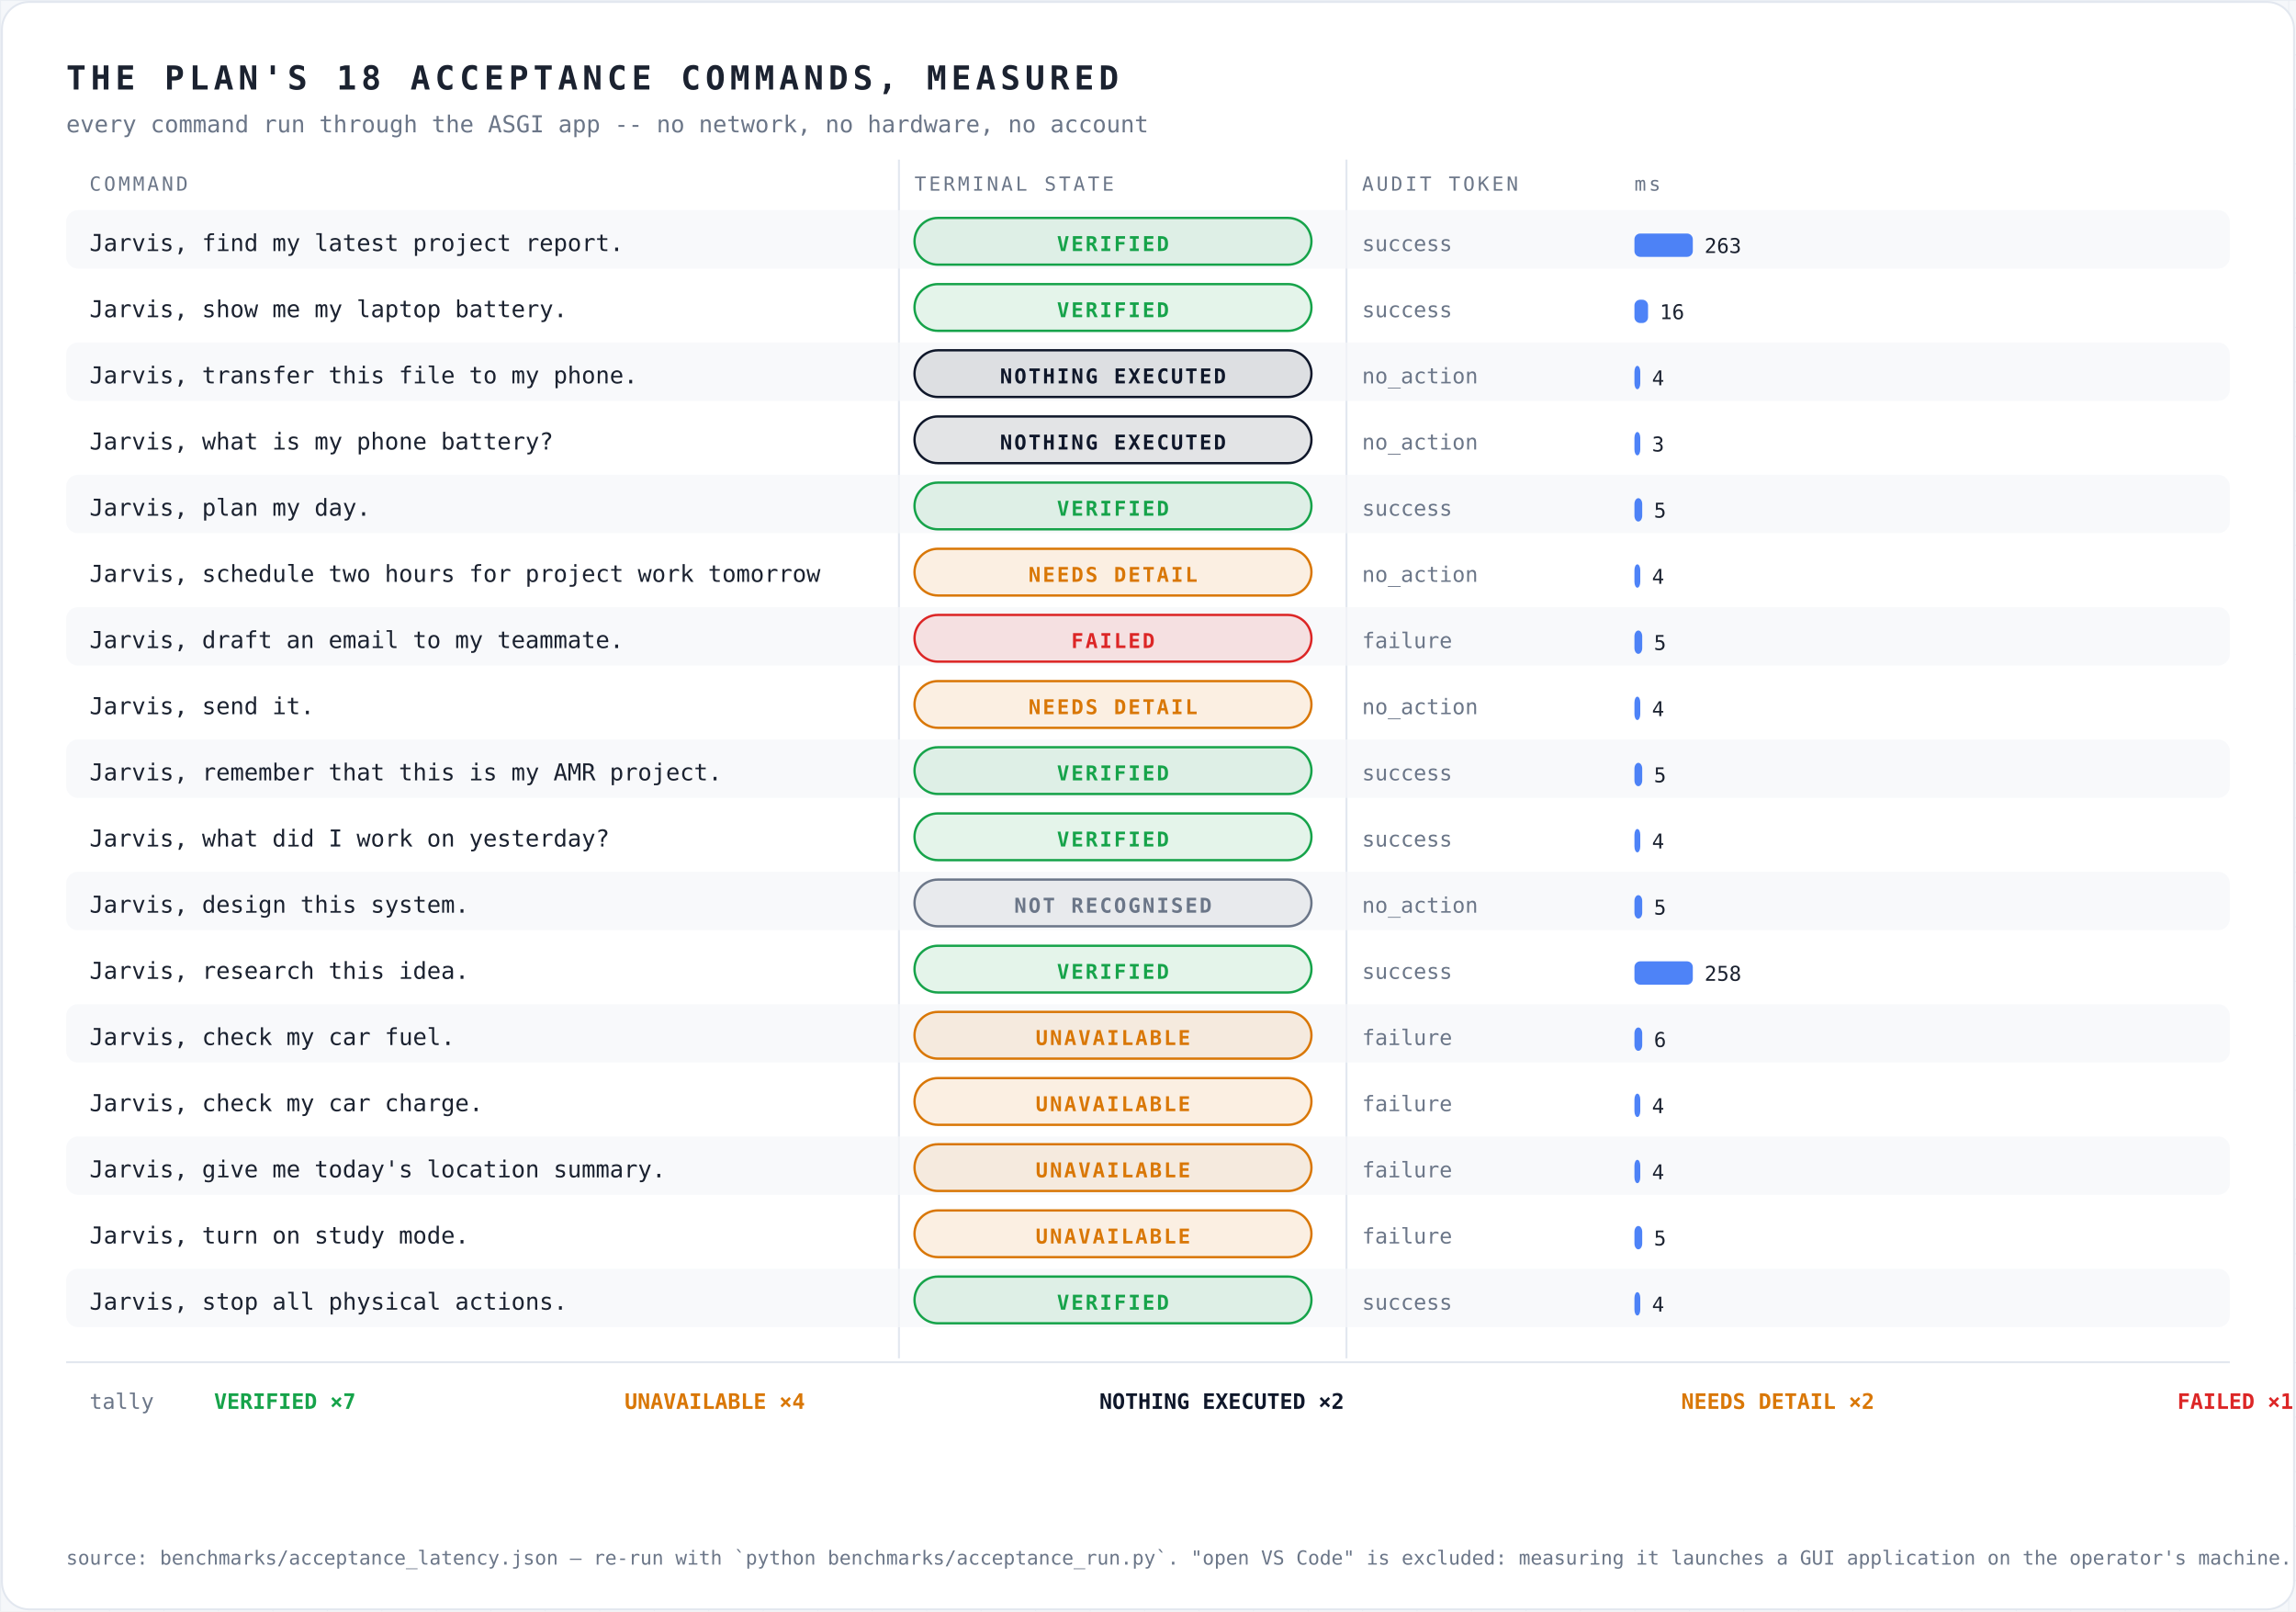
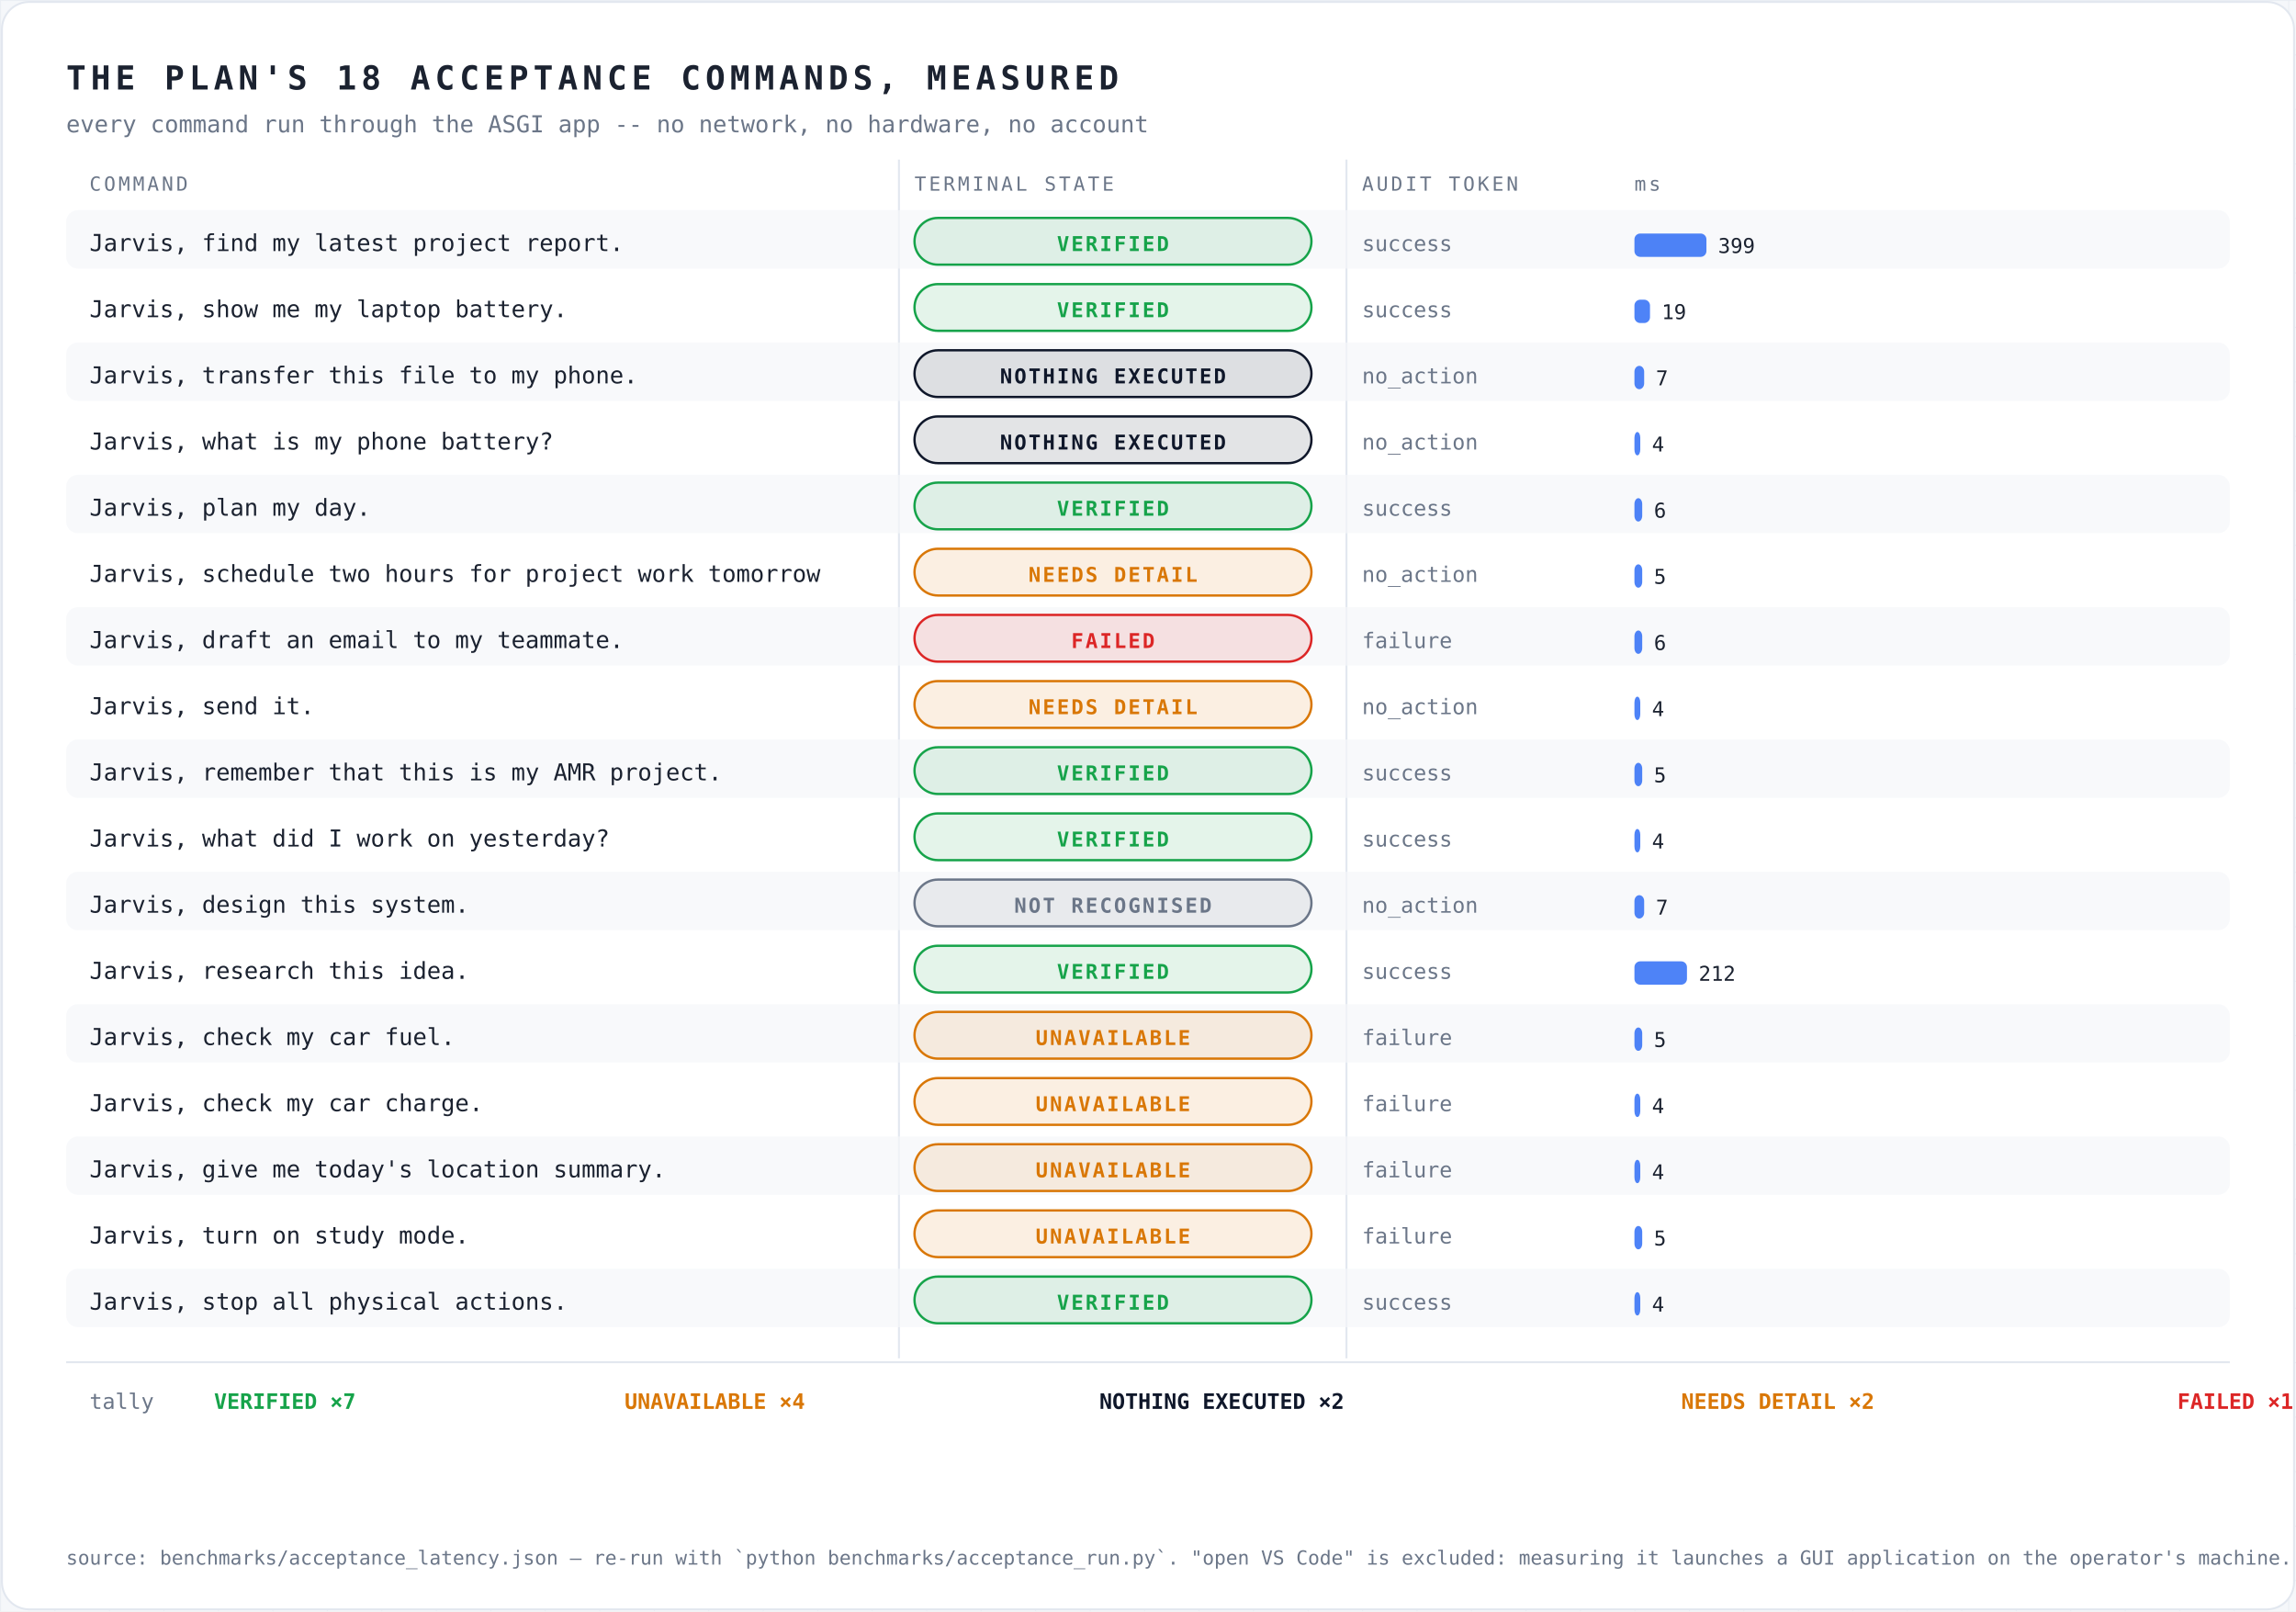
<svg xmlns="http://www.w3.org/2000/svg" width="1180" height="828" viewBox="0 0 1180 828" role="img" aria-label="THE PLAN'S 18 ACCEPTANCE COMMANDS, MEASURED: every command run through the ASGI app -- no network, no hardware, no account">
  <defs>
    <pattern id="grid" width="28" height="28" patternUnits="userSpaceOnUse">
      <path d="M28 0H0v28" fill="none" stroke="#e2e7ef" stroke-width="1" />
    </pattern>
  </defs>
  <rect width="100%" height="100%" fill="#f5f7fa" />
  <rect width="100%" height="100%" fill="url(#grid)" opacity=".55" />
  <rect x="1" y="1" width="1178" height="826" rx="14" fill="#ffffff" stroke="#e2e7ef" />
  <text x="34" y="46" font-family="ui-monospace, 'SF Mono', Menlo, Consolas, monospace" font-size="17" font-weight="700" letter-spacing="2.4" fill="#1b2230">THE PLAN'S 18 ACCEPTANCE COMMANDS, MEASURED</text>
  <text x="34" y="68" font-family="ui-monospace, 'SF Mono', Menlo, Consolas, monospace" font-size="12" fill="#6b7688">every command run through the ASGI app -- no network, no hardware, no account</text>
  <text x="46" y="98" font-family="ui-monospace, 'SF Mono', Menlo, Consolas, monospace" font-size="10" letter-spacing="1.4" fill="#6b7688">COMMAND</text>
  <text x="470" y="98" font-family="ui-monospace, 'SF Mono', Menlo, Consolas, monospace" font-size="10" letter-spacing="1.4" fill="#6b7688">TERMINAL STATE</text>
  <text x="700" y="98" font-family="ui-monospace, 'SF Mono', Menlo, Consolas, monospace" font-size="10" letter-spacing="1.4" fill="#6b7688">AUDIT TOKEN</text>
  <text x="840" y="98" font-family="ui-monospace, 'SF Mono', Menlo, Consolas, monospace" font-size="10" letter-spacing="1.4" fill="#6b7688">ms</text>
  <line x1="462" y1="82" x2="462" y2="698" stroke="#e2e7ef" />
  <line x1="692" y1="82" x2="692" y2="698" stroke="#e2e7ef" />
  <rect x="34" y="108" width="1112" height="30" rx="6" fill="#f5f7fa" opacity=".7" />
  <text x="46" y="129" font-family="ui-monospace, 'SF Mono', Menlo, Consolas, monospace" font-size="12" fill="#1b2230">Jarvis, find my latest project report.</text>
  <rect x="470" y="112" width="204" height="24" rx="12" fill="#16a34a" opacity=".12" />
  <rect x="470" y="112" width="204" height="24" rx="12" fill="none" stroke="#16a34a" stroke-width="1.2" />
  <text x="572.0" y="129" text-anchor="middle" font-family="ui-monospace, 'SF Mono', Menlo, Consolas, monospace" font-size="10.5" font-weight="700" letter-spacing="1" fill="#16a34a">VERIFIED</text>
  <text x="700" y="129" font-family="ui-monospace, 'SF Mono', Menlo, Consolas, monospace" font-size="11" fill="#6b7688">success</text>
-   <rect x="840" y="120" width="30" height="12" rx="3" fill="#2f6df6" opacity=".85" />
-   <text x="876" y="130" font-family="ui-monospace, 'SF Mono', Menlo, Consolas, monospace" font-size="10.5" fill="#1b2230">263</text>
+   <rect x="840" y="120" width="37" height="12" rx="3" fill="#2f6df6" opacity=".85" />
+   <text x="883" y="130" font-family="ui-monospace, 'SF Mono', Menlo, Consolas, monospace" font-size="10.5" fill="#1b2230">399</text>
  <text x="46" y="163" font-family="ui-monospace, 'SF Mono', Menlo, Consolas, monospace" font-size="12" fill="#1b2230">Jarvis, show me my laptop battery.</text>
  <rect x="470" y="146" width="204" height="24" rx="12" fill="#16a34a" opacity=".12" />
  <rect x="470" y="146" width="204" height="24" rx="12" fill="none" stroke="#16a34a" stroke-width="1.2" />
  <text x="572.0" y="163" text-anchor="middle" font-family="ui-monospace, 'SF Mono', Menlo, Consolas, monospace" font-size="10.5" font-weight="700" letter-spacing="1" fill="#16a34a">VERIFIED</text>
  <text x="700" y="163" font-family="ui-monospace, 'SF Mono', Menlo, Consolas, monospace" font-size="11" fill="#6b7688">success</text>
-   <rect x="840" y="154" width="7" height="12" rx="3" fill="#2f6df6" opacity=".85" />
-   <text x="853" y="164" font-family="ui-monospace, 'SF Mono', Menlo, Consolas, monospace" font-size="10.5" fill="#1b2230">16</text>
+   <rect x="840" y="154" width="8" height="12" rx="3" fill="#2f6df6" opacity=".85" />
+   <text x="854" y="164" font-family="ui-monospace, 'SF Mono', Menlo, Consolas, monospace" font-size="10.5" fill="#1b2230">19</text>
  <rect x="34" y="176" width="1112" height="30" rx="6" fill="#f5f7fa" opacity=".7" />
  <text x="46" y="197" font-family="ui-monospace, 'SF Mono', Menlo, Consolas, monospace" font-size="12" fill="#1b2230">Jarvis, transfer this file to my phone.</text>
  <rect x="470" y="180" width="204" height="24" rx="12" fill="#0f172a" opacity=".12" />
  <rect x="470" y="180" width="204" height="24" rx="12" fill="none" stroke="#0f172a" stroke-width="1.2" />
  <text x="572.0" y="197" text-anchor="middle" font-family="ui-monospace, 'SF Mono', Menlo, Consolas, monospace" font-size="10.5" font-weight="700" letter-spacing="1" fill="#0f172a">NOTHING EXECUTED</text>
  <text x="700" y="197" font-family="ui-monospace, 'SF Mono', Menlo, Consolas, monospace" font-size="11" fill="#6b7688">no_action</text>
-   <rect x="840" y="188" width="3" height="12" rx="3" fill="#2f6df6" opacity=".85" />
-   <text x="849" y="198" font-family="ui-monospace, 'SF Mono', Menlo, Consolas, monospace" font-size="10.5" fill="#1b2230">4</text>
+   <rect x="840" y="188" width="5" height="12" rx="3" fill="#2f6df6" opacity=".85" />
+   <text x="851" y="198" font-family="ui-monospace, 'SF Mono', Menlo, Consolas, monospace" font-size="10.5" fill="#1b2230">7</text>
  <text x="46" y="231" font-family="ui-monospace, 'SF Mono', Menlo, Consolas, monospace" font-size="12" fill="#1b2230">Jarvis, what is my phone battery?</text>
  <rect x="470" y="214" width="204" height="24" rx="12" fill="#0f172a" opacity=".12" />
  <rect x="470" y="214" width="204" height="24" rx="12" fill="none" stroke="#0f172a" stroke-width="1.2" />
  <text x="572.0" y="231" text-anchor="middle" font-family="ui-monospace, 'SF Mono', Menlo, Consolas, monospace" font-size="10.5" font-weight="700" letter-spacing="1" fill="#0f172a">NOTHING EXECUTED</text>
  <text x="700" y="231" font-family="ui-monospace, 'SF Mono', Menlo, Consolas, monospace" font-size="11" fill="#6b7688">no_action</text>
  <rect x="840" y="222" width="3" height="12" rx="3" fill="#2f6df6" opacity=".85" />
-   <text x="849" y="232" font-family="ui-monospace, 'SF Mono', Menlo, Consolas, monospace" font-size="10.5" fill="#1b2230">3</text>
+   <text x="849" y="232" font-family="ui-monospace, 'SF Mono', Menlo, Consolas, monospace" font-size="10.5" fill="#1b2230">4</text>
  <rect x="34" y="244" width="1112" height="30" rx="6" fill="#f5f7fa" opacity=".7" />
  <text x="46" y="265" font-family="ui-monospace, 'SF Mono', Menlo, Consolas, monospace" font-size="12" fill="#1b2230">Jarvis, plan my day.</text>
  <rect x="470" y="248" width="204" height="24" rx="12" fill="#16a34a" opacity=".12" />
  <rect x="470" y="248" width="204" height="24" rx="12" fill="none" stroke="#16a34a" stroke-width="1.2" />
  <text x="572.0" y="265" text-anchor="middle" font-family="ui-monospace, 'SF Mono', Menlo, Consolas, monospace" font-size="10.5" font-weight="700" letter-spacing="1" fill="#16a34a">VERIFIED</text>
  <text x="700" y="265" font-family="ui-monospace, 'SF Mono', Menlo, Consolas, monospace" font-size="11" fill="#6b7688">success</text>
  <rect x="840" y="256" width="4" height="12" rx="3" fill="#2f6df6" opacity=".85" />
-   <text x="850" y="266" font-family="ui-monospace, 'SF Mono', Menlo, Consolas, monospace" font-size="10.5" fill="#1b2230">5</text>
+   <text x="850" y="266" font-family="ui-monospace, 'SF Mono', Menlo, Consolas, monospace" font-size="10.5" fill="#1b2230">6</text>
  <text x="46" y="299" font-family="ui-monospace, 'SF Mono', Menlo, Consolas, monospace" font-size="12" fill="#1b2230">Jarvis, schedule two hours for project work tomorrow</text>
  <rect x="470" y="282" width="204" height="24" rx="12" fill="#d97706" opacity=".12" />
  <rect x="470" y="282" width="204" height="24" rx="12" fill="none" stroke="#d97706" stroke-width="1.2" />
  <text x="572.0" y="299" text-anchor="middle" font-family="ui-monospace, 'SF Mono', Menlo, Consolas, monospace" font-size="10.5" font-weight="700" letter-spacing="1" fill="#d97706">NEEDS DETAIL</text>
  <text x="700" y="299" font-family="ui-monospace, 'SF Mono', Menlo, Consolas, monospace" font-size="11" fill="#6b7688">no_action</text>
-   <rect x="840" y="290" width="3" height="12" rx="3" fill="#2f6df6" opacity=".85" />
-   <text x="849" y="300" font-family="ui-monospace, 'SF Mono', Menlo, Consolas, monospace" font-size="10.5" fill="#1b2230">4</text>
+   <rect x="840" y="290" width="4" height="12" rx="3" fill="#2f6df6" opacity=".85" />
+   <text x="850" y="300" font-family="ui-monospace, 'SF Mono', Menlo, Consolas, monospace" font-size="10.5" fill="#1b2230">5</text>
  <rect x="34" y="312" width="1112" height="30" rx="6" fill="#f5f7fa" opacity=".7" />
  <text x="46" y="333" font-family="ui-monospace, 'SF Mono', Menlo, Consolas, monospace" font-size="12" fill="#1b2230">Jarvis, draft an email to my teammate.</text>
  <rect x="470" y="316" width="204" height="24" rx="12" fill="#dc2626" opacity=".12" />
  <rect x="470" y="316" width="204" height="24" rx="12" fill="none" stroke="#dc2626" stroke-width="1.2" />
  <text x="572.0" y="333" text-anchor="middle" font-family="ui-monospace, 'SF Mono', Menlo, Consolas, monospace" font-size="10.5" font-weight="700" letter-spacing="1" fill="#dc2626">FAILED</text>
  <text x="700" y="333" font-family="ui-monospace, 'SF Mono', Menlo, Consolas, monospace" font-size="11" fill="#6b7688">failure</text>
  <rect x="840" y="324" width="4" height="12" rx="3" fill="#2f6df6" opacity=".85" />
-   <text x="850" y="334" font-family="ui-monospace, 'SF Mono', Menlo, Consolas, monospace" font-size="10.5" fill="#1b2230">5</text>
+   <text x="850" y="334" font-family="ui-monospace, 'SF Mono', Menlo, Consolas, monospace" font-size="10.5" fill="#1b2230">6</text>
  <text x="46" y="367" font-family="ui-monospace, 'SF Mono', Menlo, Consolas, monospace" font-size="12" fill="#1b2230">Jarvis, send it.</text>
  <rect x="470" y="350" width="204" height="24" rx="12" fill="#d97706" opacity=".12" />
  <rect x="470" y="350" width="204" height="24" rx="12" fill="none" stroke="#d97706" stroke-width="1.2" />
  <text x="572.0" y="367" text-anchor="middle" font-family="ui-monospace, 'SF Mono', Menlo, Consolas, monospace" font-size="10.5" font-weight="700" letter-spacing="1" fill="#d97706">NEEDS DETAIL</text>
  <text x="700" y="367" font-family="ui-monospace, 'SF Mono', Menlo, Consolas, monospace" font-size="11" fill="#6b7688">no_action</text>
  <rect x="840" y="358" width="3" height="12" rx="3" fill="#2f6df6" opacity=".85" />
  <text x="849" y="368" font-family="ui-monospace, 'SF Mono', Menlo, Consolas, monospace" font-size="10.5" fill="#1b2230">4</text>
  <rect x="34" y="380" width="1112" height="30" rx="6" fill="#f5f7fa" opacity=".7" />
  <text x="46" y="401" font-family="ui-monospace, 'SF Mono', Menlo, Consolas, monospace" font-size="12" fill="#1b2230">Jarvis, remember that this is my AMR project.</text>
  <rect x="470" y="384" width="204" height="24" rx="12" fill="#16a34a" opacity=".12" />
  <rect x="470" y="384" width="204" height="24" rx="12" fill="none" stroke="#16a34a" stroke-width="1.2" />
  <text x="572.0" y="401" text-anchor="middle" font-family="ui-monospace, 'SF Mono', Menlo, Consolas, monospace" font-size="10.5" font-weight="700" letter-spacing="1" fill="#16a34a">VERIFIED</text>
  <text x="700" y="401" font-family="ui-monospace, 'SF Mono', Menlo, Consolas, monospace" font-size="11" fill="#6b7688">success</text>
  <rect x="840" y="392" width="4" height="12" rx="3" fill="#2f6df6" opacity=".85" />
  <text x="850" y="402" font-family="ui-monospace, 'SF Mono', Menlo, Consolas, monospace" font-size="10.5" fill="#1b2230">5</text>
  <text x="46" y="435" font-family="ui-monospace, 'SF Mono', Menlo, Consolas, monospace" font-size="12" fill="#1b2230">Jarvis, what did I work on yesterday?</text>
  <rect x="470" y="418" width="204" height="24" rx="12" fill="#16a34a" opacity=".12" />
  <rect x="470" y="418" width="204" height="24" rx="12" fill="none" stroke="#16a34a" stroke-width="1.2" />
  <text x="572.0" y="435" text-anchor="middle" font-family="ui-monospace, 'SF Mono', Menlo, Consolas, monospace" font-size="10.5" font-weight="700" letter-spacing="1" fill="#16a34a">VERIFIED</text>
  <text x="700" y="435" font-family="ui-monospace, 'SF Mono', Menlo, Consolas, monospace" font-size="11" fill="#6b7688">success</text>
  <rect x="840" y="426" width="3" height="12" rx="3" fill="#2f6df6" opacity=".85" />
  <text x="849" y="436" font-family="ui-monospace, 'SF Mono', Menlo, Consolas, monospace" font-size="10.5" fill="#1b2230">4</text>
  <rect x="34" y="448" width="1112" height="30" rx="6" fill="#f5f7fa" opacity=".7" />
  <text x="46" y="469" font-family="ui-monospace, 'SF Mono', Menlo, Consolas, monospace" font-size="12" fill="#1b2230">Jarvis, design this system.</text>
  <rect x="470" y="452" width="204" height="24" rx="12" fill="#6b7688" opacity=".12" />
  <rect x="470" y="452" width="204" height="24" rx="12" fill="none" stroke="#6b7688" stroke-width="1.2" />
  <text x="572.0" y="469" text-anchor="middle" font-family="ui-monospace, 'SF Mono', Menlo, Consolas, monospace" font-size="10.5" font-weight="700" letter-spacing="1" fill="#6b7688">NOT RECOGNISED</text>
  <text x="700" y="469" font-family="ui-monospace, 'SF Mono', Menlo, Consolas, monospace" font-size="11" fill="#6b7688">no_action</text>
-   <rect x="840" y="460" width="4" height="12" rx="3" fill="#2f6df6" opacity=".85" />
-   <text x="850" y="470" font-family="ui-monospace, 'SF Mono', Menlo, Consolas, monospace" font-size="10.5" fill="#1b2230">5</text>
+   <rect x="840" y="460" width="5" height="12" rx="3" fill="#2f6df6" opacity=".85" />
+   <text x="851" y="470" font-family="ui-monospace, 'SF Mono', Menlo, Consolas, monospace" font-size="10.5" fill="#1b2230">7</text>
  <text x="46" y="503" font-family="ui-monospace, 'SF Mono', Menlo, Consolas, monospace" font-size="12" fill="#1b2230">Jarvis, research this idea.</text>
  <rect x="470" y="486" width="204" height="24" rx="12" fill="#16a34a" opacity=".12" />
  <rect x="470" y="486" width="204" height="24" rx="12" fill="none" stroke="#16a34a" stroke-width="1.2" />
  <text x="572.0" y="503" text-anchor="middle" font-family="ui-monospace, 'SF Mono', Menlo, Consolas, monospace" font-size="10.5" font-weight="700" letter-spacing="1" fill="#16a34a">VERIFIED</text>
  <text x="700" y="503" font-family="ui-monospace, 'SF Mono', Menlo, Consolas, monospace" font-size="11" fill="#6b7688">success</text>
-   <rect x="840" y="494" width="30" height="12" rx="3" fill="#2f6df6" opacity=".85" />
-   <text x="876" y="504" font-family="ui-monospace, 'SF Mono', Menlo, Consolas, monospace" font-size="10.5" fill="#1b2230">258</text>
+   <rect x="840" y="494" width="27" height="12" rx="3" fill="#2f6df6" opacity=".85" />
+   <text x="873" y="504" font-family="ui-monospace, 'SF Mono', Menlo, Consolas, monospace" font-size="10.5" fill="#1b2230">212</text>
  <rect x="34" y="516" width="1112" height="30" rx="6" fill="#f5f7fa" opacity=".7" />
  <text x="46" y="537" font-family="ui-monospace, 'SF Mono', Menlo, Consolas, monospace" font-size="12" fill="#1b2230">Jarvis, check my car fuel.</text>
  <rect x="470" y="520" width="204" height="24" rx="12" fill="#d97706" opacity=".12" />
  <rect x="470" y="520" width="204" height="24" rx="12" fill="none" stroke="#d97706" stroke-width="1.2" />
  <text x="572.0" y="537" text-anchor="middle" font-family="ui-monospace, 'SF Mono', Menlo, Consolas, monospace" font-size="10.5" font-weight="700" letter-spacing="1" fill="#d97706">UNAVAILABLE</text>
  <text x="700" y="537" font-family="ui-monospace, 'SF Mono', Menlo, Consolas, monospace" font-size="11" fill="#6b7688">failure</text>
  <rect x="840" y="528" width="4" height="12" rx="3" fill="#2f6df6" opacity=".85" />
-   <text x="850" y="538" font-family="ui-monospace, 'SF Mono', Menlo, Consolas, monospace" font-size="10.5" fill="#1b2230">6</text>
+   <text x="850" y="538" font-family="ui-monospace, 'SF Mono', Menlo, Consolas, monospace" font-size="10.5" fill="#1b2230">5</text>
  <text x="46" y="571" font-family="ui-monospace, 'SF Mono', Menlo, Consolas, monospace" font-size="12" fill="#1b2230">Jarvis, check my car charge.</text>
  <rect x="470" y="554" width="204" height="24" rx="12" fill="#d97706" opacity=".12" />
  <rect x="470" y="554" width="204" height="24" rx="12" fill="none" stroke="#d97706" stroke-width="1.2" />
  <text x="572.0" y="571" text-anchor="middle" font-family="ui-monospace, 'SF Mono', Menlo, Consolas, monospace" font-size="10.5" font-weight="700" letter-spacing="1" fill="#d97706">UNAVAILABLE</text>
  <text x="700" y="571" font-family="ui-monospace, 'SF Mono', Menlo, Consolas, monospace" font-size="11" fill="#6b7688">failure</text>
  <rect x="840" y="562" width="3" height="12" rx="3" fill="#2f6df6" opacity=".85" />
  <text x="849" y="572" font-family="ui-monospace, 'SF Mono', Menlo, Consolas, monospace" font-size="10.5" fill="#1b2230">4</text>
  <rect x="34" y="584" width="1112" height="30" rx="6" fill="#f5f7fa" opacity=".7" />
  <text x="46" y="605" font-family="ui-monospace, 'SF Mono', Menlo, Consolas, monospace" font-size="12" fill="#1b2230">Jarvis, give me today's location summary.</text>
  <rect x="470" y="588" width="204" height="24" rx="12" fill="#d97706" opacity=".12" />
  <rect x="470" y="588" width="204" height="24" rx="12" fill="none" stroke="#d97706" stroke-width="1.2" />
  <text x="572.0" y="605" text-anchor="middle" font-family="ui-monospace, 'SF Mono', Menlo, Consolas, monospace" font-size="10.5" font-weight="700" letter-spacing="1" fill="#d97706">UNAVAILABLE</text>
  <text x="700" y="605" font-family="ui-monospace, 'SF Mono', Menlo, Consolas, monospace" font-size="11" fill="#6b7688">failure</text>
  <rect x="840" y="596" width="3" height="12" rx="3" fill="#2f6df6" opacity=".85" />
  <text x="849" y="606" font-family="ui-monospace, 'SF Mono', Menlo, Consolas, monospace" font-size="10.5" fill="#1b2230">4</text>
  <text x="46" y="639" font-family="ui-monospace, 'SF Mono', Menlo, Consolas, monospace" font-size="12" fill="#1b2230">Jarvis, turn on study mode.</text>
  <rect x="470" y="622" width="204" height="24" rx="12" fill="#d97706" opacity=".12" />
  <rect x="470" y="622" width="204" height="24" rx="12" fill="none" stroke="#d97706" stroke-width="1.2" />
  <text x="572.0" y="639" text-anchor="middle" font-family="ui-monospace, 'SF Mono', Menlo, Consolas, monospace" font-size="10.5" font-weight="700" letter-spacing="1" fill="#d97706">UNAVAILABLE</text>
  <text x="700" y="639" font-family="ui-monospace, 'SF Mono', Menlo, Consolas, monospace" font-size="11" fill="#6b7688">failure</text>
  <rect x="840" y="630" width="4" height="12" rx="3" fill="#2f6df6" opacity=".85" />
  <text x="850" y="640" font-family="ui-monospace, 'SF Mono', Menlo, Consolas, monospace" font-size="10.5" fill="#1b2230">5</text>
  <rect x="34" y="652" width="1112" height="30" rx="6" fill="#f5f7fa" opacity=".7" />
  <text x="46" y="673" font-family="ui-monospace, 'SF Mono', Menlo, Consolas, monospace" font-size="12" fill="#1b2230">Jarvis, stop all physical actions.</text>
  <rect x="470" y="656" width="204" height="24" rx="12" fill="#16a34a" opacity=".12" />
  <rect x="470" y="656" width="204" height="24" rx="12" fill="none" stroke="#16a34a" stroke-width="1.2" />
  <text x="572.0" y="673" text-anchor="middle" font-family="ui-monospace, 'SF Mono', Menlo, Consolas, monospace" font-size="10.5" font-weight="700" letter-spacing="1" fill="#16a34a">VERIFIED</text>
  <text x="700" y="673" font-family="ui-monospace, 'SF Mono', Menlo, Consolas, monospace" font-size="11" fill="#6b7688">success</text>
  <rect x="840" y="664" width="3" height="12" rx="3" fill="#2f6df6" opacity=".85" />
  <text x="849" y="674" font-family="ui-monospace, 'SF Mono', Menlo, Consolas, monospace" font-size="10.5" fill="#1b2230">4</text>
  <line x1="34" y1="700" x2="1146" y2="700" stroke="#e2e7ef" />
  <text x="46" y="724" font-family="ui-monospace, 'SF Mono', Menlo, Consolas, monospace" font-size="11" fill="#6b7688">tally</text>
  <text x="110" y="724" font-family="ui-monospace, 'SF Mono', Menlo, Consolas, monospace" font-size="11" font-weight="700" fill="#16a34a">VERIFIED ×7</text>
  <text x="321" y="724" font-family="ui-monospace, 'SF Mono', Menlo, Consolas, monospace" font-size="11" font-weight="700" fill="#d97706">UNAVAILABLE ×4</text>
  <text x="565" y="724" font-family="ui-monospace, 'SF Mono', Menlo, Consolas, monospace" font-size="11" font-weight="700" fill="#0f172a">NOTHING EXECUTED ×2</text>
  <text x="864" y="724" font-family="ui-monospace, 'SF Mono', Menlo, Consolas, monospace" font-size="11" font-weight="700" fill="#d97706">NEEDS DETAIL ×2</text>
  <text x="1119" y="724" font-family="ui-monospace, 'SF Mono', Menlo, Consolas, monospace" font-size="11" font-weight="700" fill="#dc2626">FAILED ×1</text>
  <text x="1308" y="724" font-family="ui-monospace, 'SF Mono', Menlo, Consolas, monospace" font-size="11" font-weight="700" fill="#6b7688">NOT RECOGNISED ×1</text>
  <text x="34" y="804" font-family="ui-monospace, 'SF Mono', Menlo, Consolas, monospace" font-size="10" fill="#6b7688">source: benchmarks/acceptance_latency.json — re-run with `python benchmarks/acceptance_run.py`. "open VS Code" is excluded: measuring it launches a GUI application on the operator's machine.</text>
</svg>
